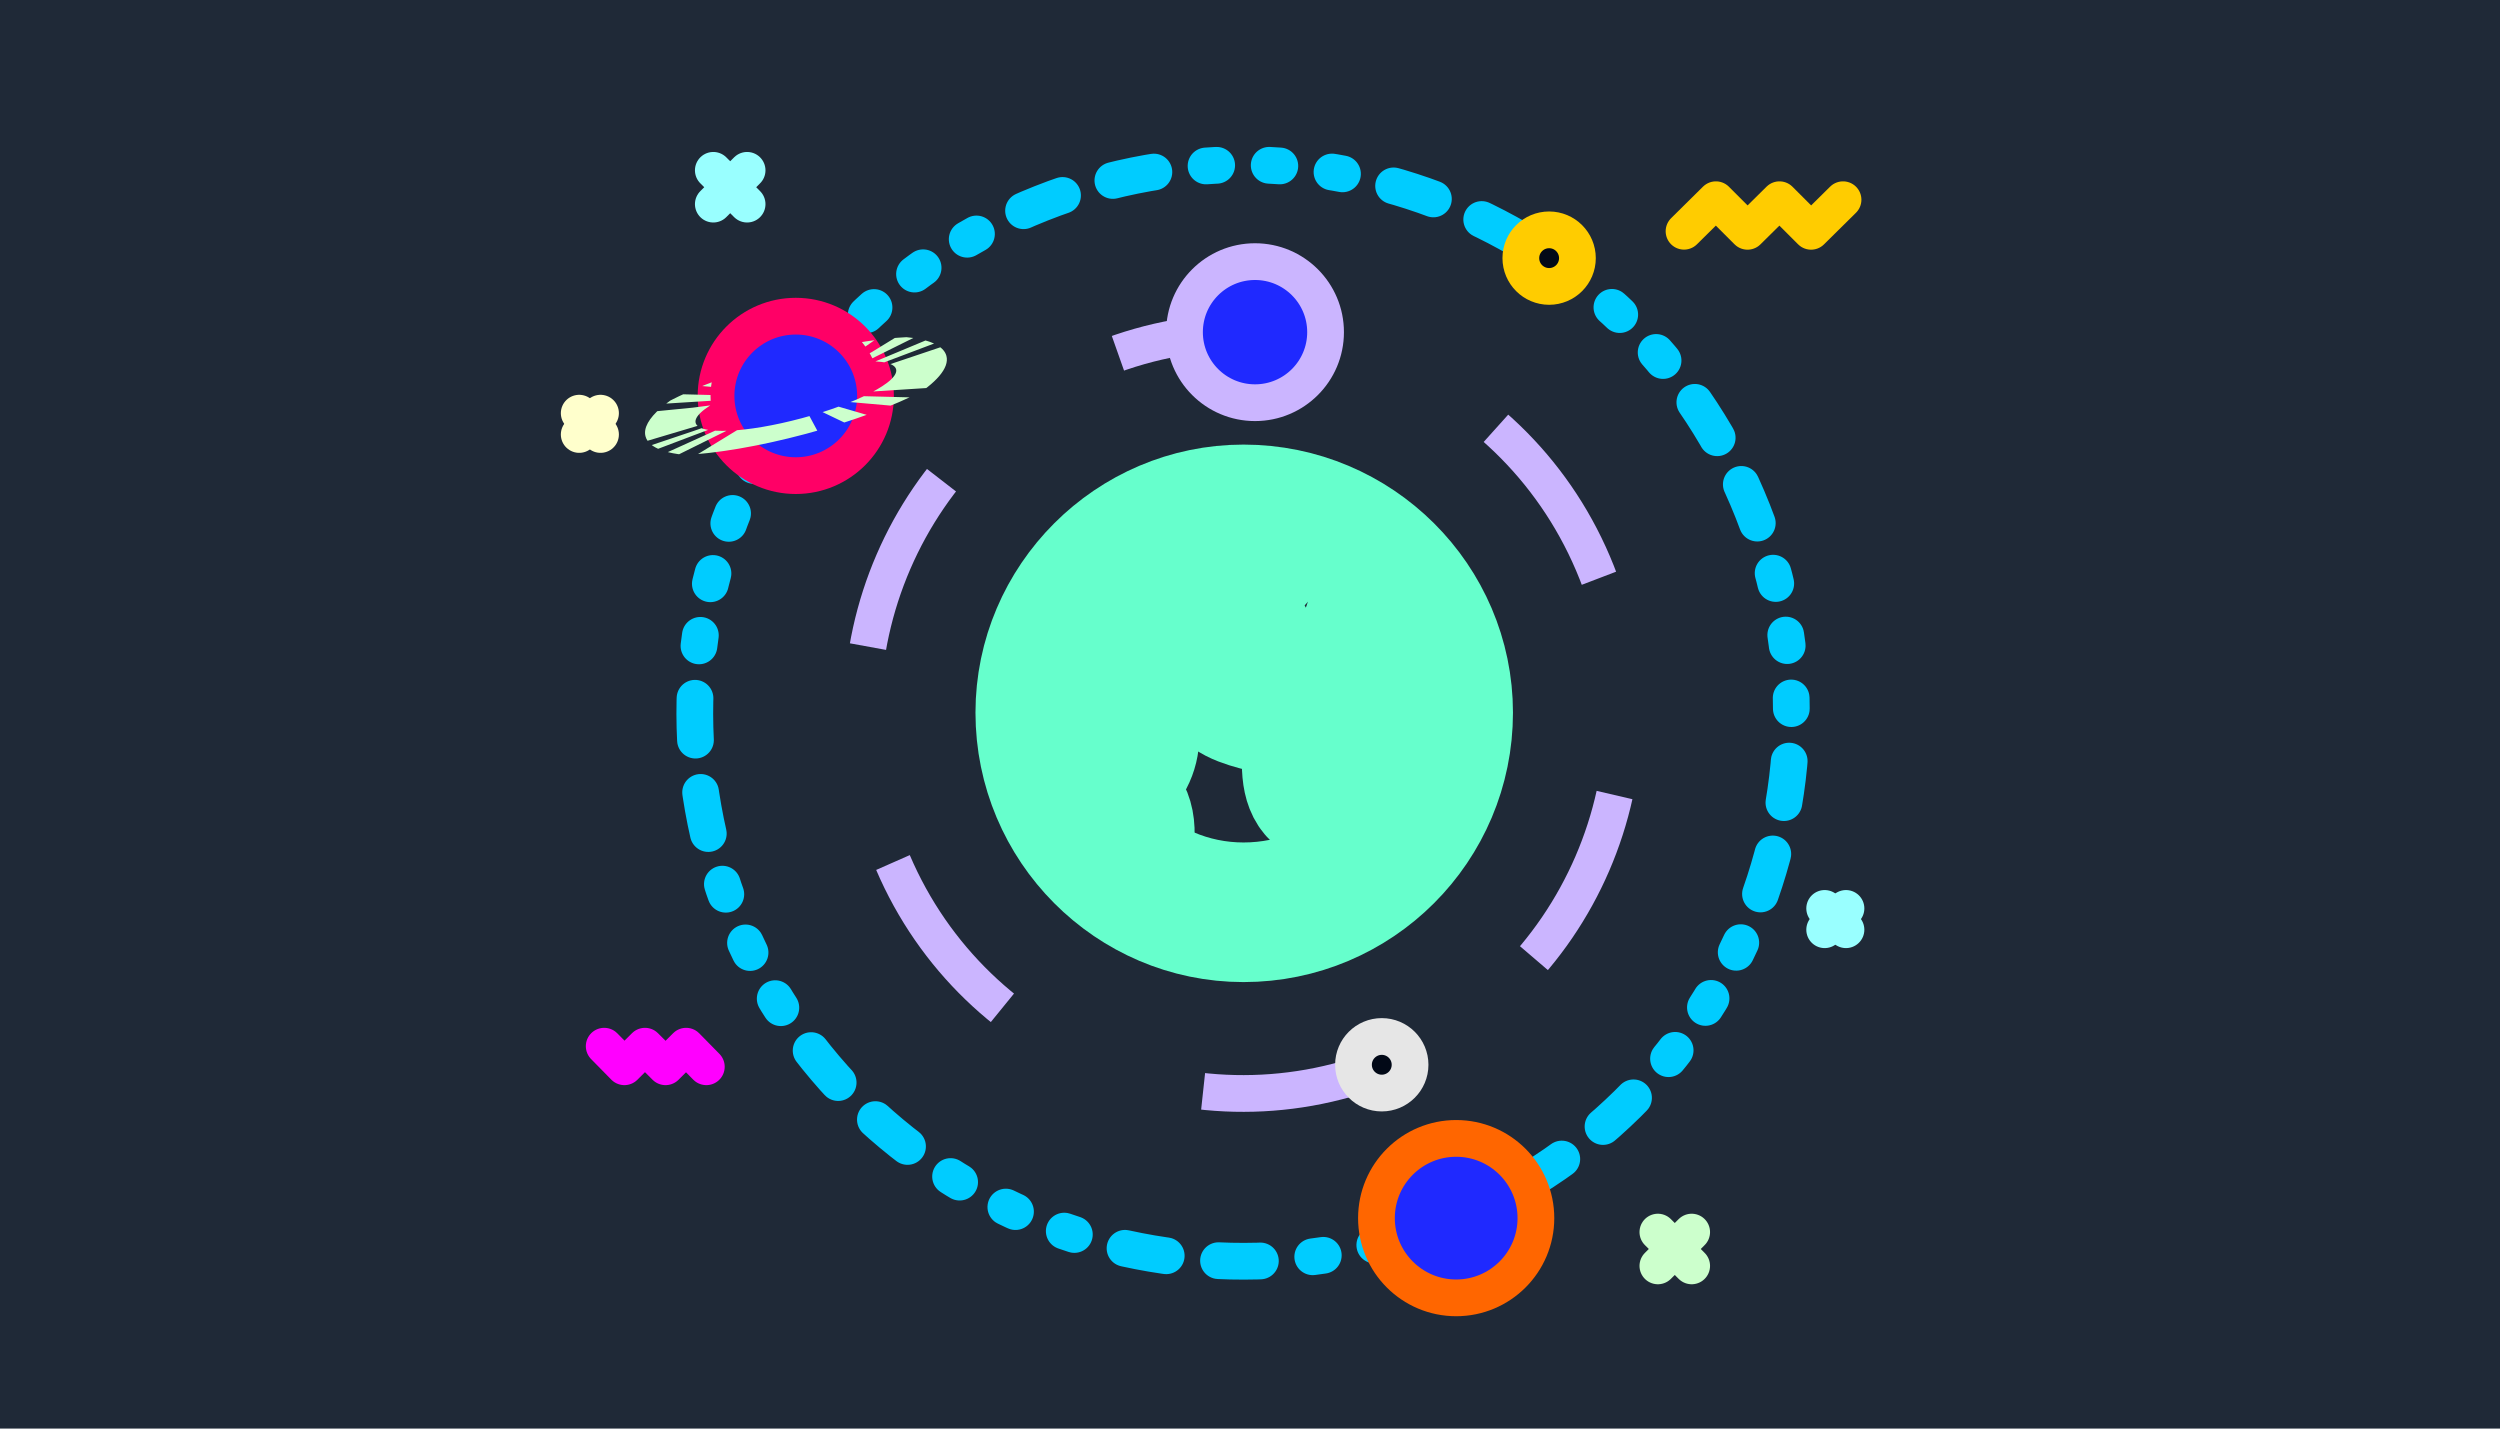
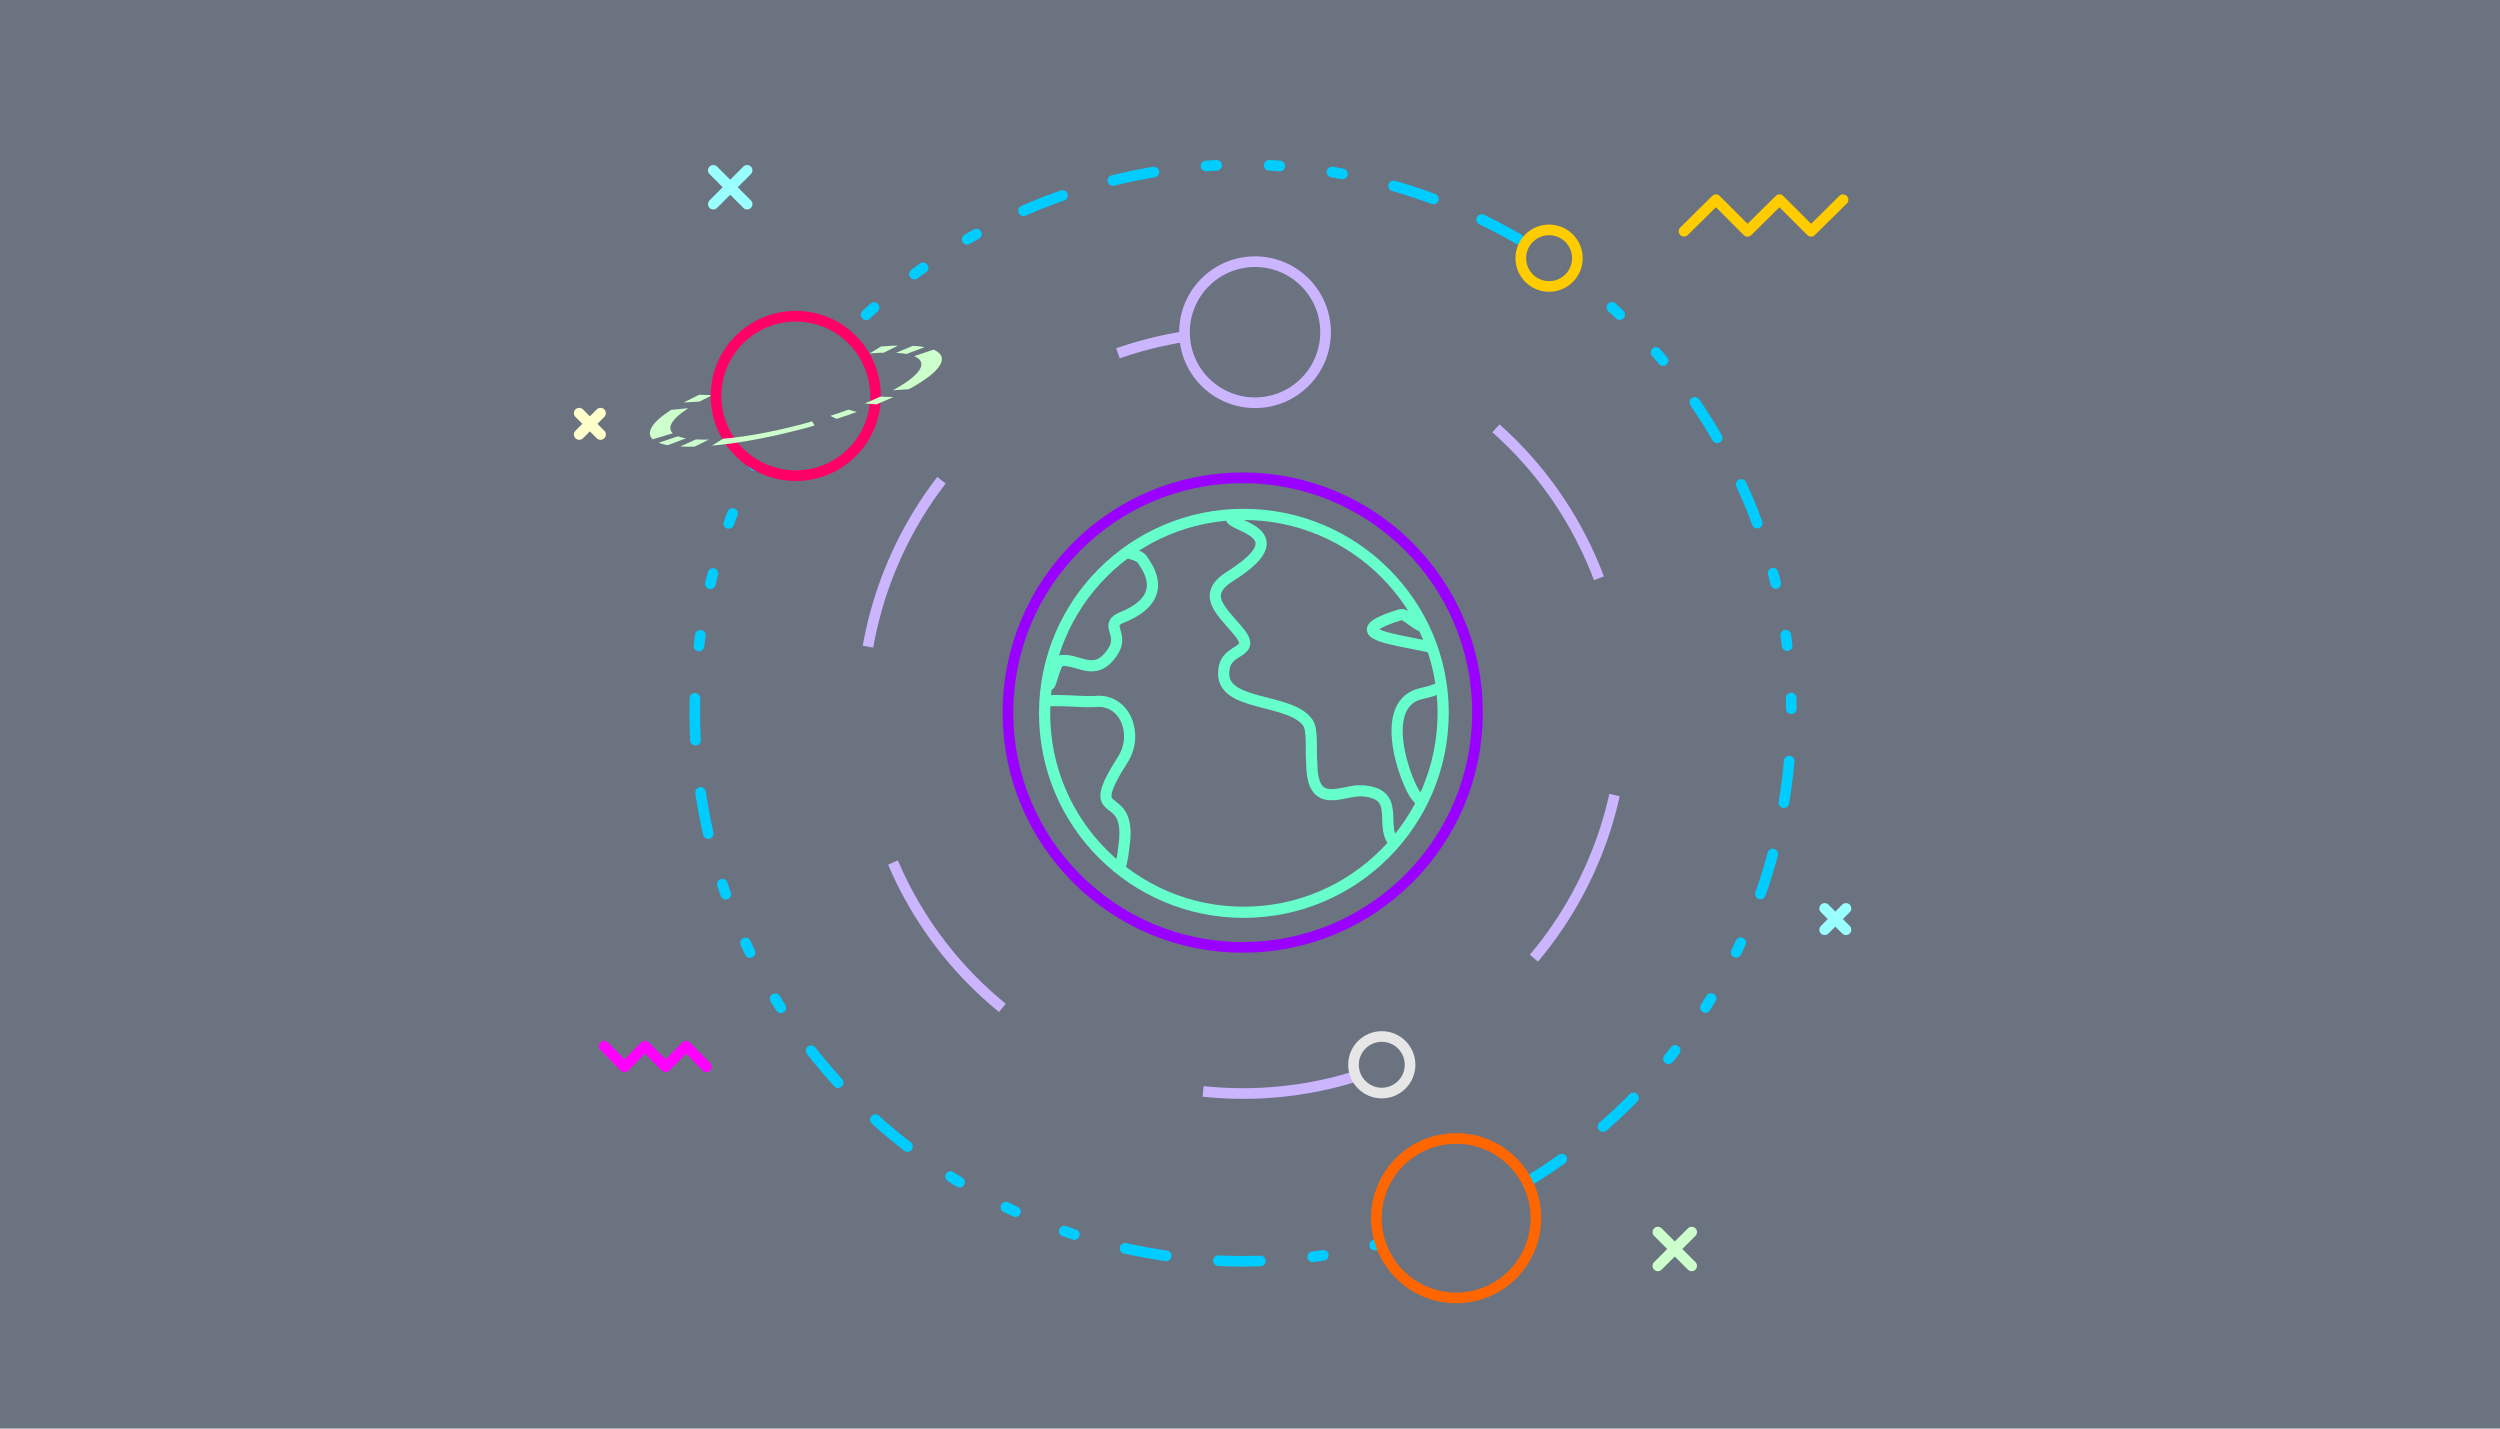
<svg xmlns="http://www.w3.org/2000/svg" id="eL4hDz8x6Bo1" viewBox="0 0 700 400" shape-rendering="geometricPrecision" text-rendering="geometricPrecision" width="700" height="400">
-   <style>#eL4hDz8x6Bo8_tr {animation: eL4hDz8x6Bo8_tr__tr 10000ms linear infinite alternate-reverse forwards}@keyframes eL4hDz8x6Bo8_tr__tr { 0% {transform: translate(18.2px,16.06px) rotate(0deg);animation-timing-function: cubic-bezier(1,0,0,1)} 100% {transform: translate(18.2px,16.06px) rotate(360deg)}} #eL4hDz8x6Bo8 {animation: eL4hDz8x6Bo8_s_da 10000ms linear infinite alternate-reverse forwards}@keyframes eL4hDz8x6Bo8_s_da { 0% {stroke-dasharray: 1;animation-timing-function: cubic-bezier(0.95,0.05,0.795,0.035)} 100% {stroke-dasharray: 80.32}} #eL4hDz8x6Bo9_tr {animation: eL4hDz8x6Bo9_tr__tr 10000ms linear infinite alternate-reverse forwards}@keyframes eL4hDz8x6Bo9_tr__tr { 0% {transform: translate(18.2px,16.065px) rotate(0deg);animation-timing-function: cubic-bezier(0.42,0,0.58,1)} 100% {transform: translate(18.2px,16.065px) rotate(90deg)}} #eL4hDz8x6Bo10 {animation: eL4hDz8x6Bo10_s_da 10000ms linear infinite alternate-reverse forwards}@keyframes eL4hDz8x6Bo10_s_da { 0% {stroke-dasharray: 1.43, 1.43, 0.29, 0.86, 0.29, 1.43;animation-timing-function: cubic-bezier(0.42,0,0.58,1)} 100% {stroke-dasharray: 5, 6, 5, 6}} #eL4hDz8x6Bo13_tr {animation: eL4hDz8x6Bo13_tr__tr 10000ms linear infinite alternate-reverse forwards}@keyframes eL4hDz8x6Bo13_tr__tr { 0% {transform: translate(18.205px,16.065px) rotate(0deg);animation-timing-function: cubic-bezier(0.42,0,0.58,1)} 100% {transform: translate(18.205px,16.065px) rotate(180deg)}} #eL4hDz8x6Bo14 {animation: eL4hDz8x6Bo14_s_da 10000ms linear infinite alternate-reverse forwards}@keyframes eL4hDz8x6Bo14_s_da { 0% {stroke-dasharray: 2, 5, 2, 5;animation-timing-function: cubic-bezier(0.42,0,0.58,1)} 100% {stroke-dasharray: 0.29, 1.43, 0.29, 1.43, 0.29, 1.43, 1.14, 1.43, 1.14, 1.43}} #eL4hDz8x6Bo17_tr {animation: eL4hDz8x6Bo17_tr__tr 10000ms linear infinite alternate-reverse forwards}@keyframes eL4hDz8x6Bo17_tr__tr { 0% {transform: translate(30.3728px,24.69px) rotate(0deg);animation-timing-function: cubic-bezier(0.42,0,0.58,1)} 100% {transform: translate(30.3728px,24.69px) rotate(-180deg)}} #eL4hDz8x6Bo22 {animation: eL4hDz8x6Bo22_s_do 10000ms linear infinite alternate-reverse forwards}@keyframes eL4hDz8x6Bo22_s_do { 0% {stroke-dashoffset: 20.15;animation-timing-function: cubic-bezier(0.42,0,0.58,1)} 100% {stroke-dashoffset: 0}} #eL4hDz8x6Bo25_ts {animation: eL4hDz8x6Bo25_ts__ts 10000ms linear infinite alternate-reverse forwards}@keyframes eL4hDz8x6Bo25_ts__ts { 0% {transform: translate(4.25px,1.76px) scale(1,1)} 2% {transform: translate(4.25px,1.76px) scale(1,1)} 4% {transform: translate(4.25px,1.76px) scale(0,0)} 7.5% {transform: translate(4.25px,1.76px) scale(1,1)} 13% {transform: translate(4.25px,1.76px) scale(0,0)} 15% {transform: translate(4.25px,1.76px) scale(1,1)} 22% {transform: translate(4.25px,1.76px) scale(1,1)} 23% {transform: translate(4.25px,1.76px) scale(0,0)} 25% {transform: translate(4.25px,1.76px) scale(1,1)} 26% {transform: translate(4.25px,1.76px) scale(0,0)} 38% {transform: translate(4.25px,1.76px) scale(0,0)} 40% {transform: translate(4.25px,1.76px) scale(1,1)} 48% {transform: translate(4.25px,1.76px) scale(0,0)} 50% {transform: translate(4.25px,1.76px) scale(1,1)} 59% {transform: translate(4.25px,1.76px) scale(1,1)} 60% {transform: translate(4.25px,1.76px) scale(0,0)} 75% {transform: translate(4.25px,1.76px) scale(1,1)} 76% {transform: translate(4.25px,1.76px) scale(0,0)} 85% {transform: translate(4.25px,1.76px) scale(0,0)} 87% {transform: translate(4.25px,1.76px) scale(1,1)} 100% {transform: translate(4.25px,1.76px) scale(1,1)}} #eL4hDz8x6Bo28_ts {animation: eL4hDz8x6Bo28_ts__ts 10000ms linear infinite alternate-reverse forwards}@keyframes eL4hDz8x6Bo28_ts__ts { 0% {transform: translate(0.43px,8.2px) scale(0,0)} 4% {transform: translate(0.43px,8.2px) scale(0,0)} 5% {transform: translate(0.43px,8.2px) scale(1,1)} 10% {transform: translate(0.43px,8.2px) scale(0,0)} 13% {transform: translate(0.43px,8.2px) scale(1,1)} 25% {transform: translate(0.43px,8.2px) scale(1,1)} 26% {transform: translate(0.43px,8.2px) scale(0,0)} 38% {transform: translate(0.43px,8.2px) scale(1,1)} 39% {transform: translate(0.43px,8.2px) scale(0,0)} 53% {transform: translate(0.43px,8.2px) scale(1,1)} 54% {transform: translate(0.43px,8.2px) scale(0,0)} 71% {transform: translate(0.43px,8.2px) scale(1,1)} 72% {transform: translate(0.43px,8.2px) scale(0,0)} 81% {transform: translate(0.43px,8.2px) scale(0,0)} 83% {transform: translate(0.43px,8.2px) scale(1,1)} 92% {transform: translate(0.43px,8.2px) scale(0,0)} 94% {transform: translate(0.43px,8.2px) scale(1,1)} 100% {transform: translate(0.43px,8.2px) scale(1,1)}} #eL4hDz8x6Bo31_ts {animation: eL4hDz8x6Bo31_ts__ts 10000ms linear infinite alternate-reverse forwards}@keyframes eL4hDz8x6Bo31_ts__ts { 0% {transform: translate(34.33px,21.68px) scale(1,1)} 5% {transform: translate(34.33px,21.68px) scale(1,1)} 10% {transform: translate(34.33px,21.68px) scale(0,0)} 20% {transform: translate(34.33px,21.68px) scale(0,0)} 22% {transform: translate(34.33px,21.68px) scale(1,1)} 30% {transform: translate(34.33px,21.68px) scale(1,1)} 31% {transform: translate(34.33px,21.68px) scale(0,0)} 33% {transform: translate(34.33px,21.68px) scale(1,1)} 34% {transform: translate(34.33px,21.68px) scale(0,0)} 52% {transform: translate(34.33px,21.68px) scale(0,0)} 54% {transform: translate(34.33px,21.68px) scale(1,1)} 62% {transform: translate(34.33px,21.68px) scale(0,0)} 64% {transform: translate(34.33px,21.68px) scale(1,1)} 72% {transform: translate(34.33px,21.68px) scale(1,1)} 73% {transform: translate(34.33px,21.68px) scale(0,0)} 75% {transform: translate(34.33px,21.68px) scale(1,1)} 76% {transform: translate(34.33px,21.68px) scale(0,0)} 94% {transform: translate(34.33px,21.68px) scale(0,0)} 96% {transform: translate(34.33px,21.68px) scale(1,1)} 100% {transform: translate(34.33px,21.68px) scale(1,1)}} #eL4hDz8x6Bo34 {animation: eL4hDz8x6Bo34_s_do 10000ms linear infinite alternate-reverse forwards}@keyframes eL4hDz8x6Bo34_s_do { 0% {stroke-dashoffset: 0} 35% {stroke-dashoffset: 0} 45% {stroke-dashoffset: 24.4} 80% {stroke-dashoffset: 24.4} 90% {stroke-dashoffset: 0} 100% {stroke-dashoffset: 0}} #eL4hDz8x6Bo35 {animation: eL4hDz8x6Bo35_s_do 10000ms linear infinite alternate-reverse forwards}@keyframes eL4hDz8x6Bo35_s_do { 0% {stroke-dashoffset: 0} 10% {stroke-dashoffset: 0} 20% {stroke-dashoffset: 7.9} 50% {stroke-dashoffset: 7.9} 60% {stroke-dashoffset: 0} 70% {stroke-dashoffset: 7.9} 100% {stroke-dashoffset: 7.9}} #eL4hDz8x6Bo36_ts {animation: eL4hDz8x6Bo36_ts__ts 10000ms linear infinite alternate-reverse forwards}@keyframes eL4hDz8x6Bo36_ts__ts { 0% {transform: translate(29.96px,30.66px) scale(0,0)} 6% {transform: translate(29.96px,30.66px) scale(0,0)} 7% {transform: translate(29.96px,30.66px) scale(1,1)} 14% {transform: translate(29.96px,30.66px) scale(0,0)} 17% {transform: translate(29.96px,30.66px) scale(1,1)} 22% {transform: translate(29.96px,30.66px) scale(1,1)} 23% {transform: translate(29.96px,30.66px) scale(0,0)} 29% {transform: translate(29.96px,30.66px) scale(1,1)} 30% {transform: translate(29.96px,30.66px) scale(0,0)} 41% {transform: translate(29.96px,30.66px) scale(1,1)} 42% {transform: translate(29.96px,30.66px) scale(0,0)} 50% {transform: translate(29.96px,30.66px) scale(1,1)} 51% {transform: translate(29.96px,30.66px) scale(0,0)} 67% {transform: translate(29.96px,30.66px) scale(0,0)} 69% {transform: translate(29.96px,30.66px) scale(1,1)} 78% {transform: translate(29.96px,30.66px) scale(0,0)} 80% {transform: translate(29.96px,30.66px) scale(1,1)} 100% {transform: translate(29.96px,30.66px) scale(1,1)}} #eL4hDz8x6Bo44_to {animation: eL4hDz8x6Bo44_to__to 10000ms linear infinite alternate-reverse forwards}@keyframes eL4hDz8x6Bo44_to__to { 0% {transform: translate(3.629425px,1.322539px);animation-timing-function: cubic-bezier(0.42,0,0.58,1)} 100% {transform: translate(-0.860437px,1.321531px)}}</style>
-   <rect id="eL4hDz8x6Bo2" width="49.624" height="28.483" rx="0" ry="0" transform="matrix(14.10606 0 0 14.04348 -0.000001 -0.000002)" fill="rgb(31,41,55)" stroke="none" strokeWidth="1" />
-   <g id="eL4hDz8x6Bo3" transform="matrix(10.28697 0 0 10.28697 160.7395 34.31881)" clip-rule="evenodd">
-     <g id="eL4hDz8x6Bo4" display="none" clip-rule="evenodd">
-       <path id="eL4hDz8x6Bo5" d="M22.53,19.22C21.64,18.93,22.63,17.75,21.41,17.66C20.87,17.63,20.04,18.23,20.03,16.94C20.03,16.64,20.09,16.04,19.93,15.83C19.44,15.17,17.58,15.45,17.67,14.47C17.74,13.77,18.64,14.06,18.01,13.31C17.58,12.81,17.1,12.41,17.88,11.91C18.23,11.68,18.86,11.21,18.58,10.75" clip-rule="evenodd" fill="none" fillRule="evenodd" stroke="rgb(102,255,204)" strokeWidth="0.29" stroke-linecap="round" stroke-linejoin="round" stroke-miterlimit="2.613" />
-       <path id="eL4hDz8x6Bo6" d="M14.61,20.04C14.53,19.52,14.96,19.68,15.01,18.98C15.12,17.55,13.86,18.59,14.97,16.83C15.41,16.14,15.02,15.2,14.22,15.28C13.04,15.4,13.63,16.02,12.94,15.98M13.26,14.18C13.75,14.07,14.21,14.68,14.7,13.97C15.05,13.46,14.4,13.22,15.03,12.98C15.63,12.75,16.06,12.29,15.53,11.51" clip-rule="evenodd" fill="none" fillRule="evenodd" stroke="rgb(102,255,204)" strokeWidth="0.29" stroke-linecap="round" stroke-linejoin="round" stroke-miterlimit="2.613" />
+   <style>@keyframes eL4hDz8x6Bo8_tr__tr{0%{transform:translate(18.2px,16.06px) rotate(0deg);animation-timing-function:cubic-bezier(1,0,0,1)}}@keyframes eL4hDz8x6Bo8_s_da{0%{stroke-dasharray:1;animation-timing-function:cubic-bezier(.95,.05,.795,.035)}}@keyframes eL4hDz8x6Bo9_tr__tr{0%{transform:translate(18.2px,16.065px) rotate(0deg);animation-timing-function:cubic-bezier(.42,0,.58,1)}}@keyframes eL4hDz8x6Bo10_s_da{0%{stroke-dasharray:1.43,1.43,.29,.86,.29,1.43;animation-timing-function:cubic-bezier(.42,0,.58,1)}}@keyframes eL4hDz8x6Bo13_tr__tr{0%{transform:translate(18.205px,16.065px) rotate(0deg);animation-timing-function:cubic-bezier(.42,0,.58,1)}}@keyframes eL4hDz8x6Bo14_s_da{0%{stroke-dasharray:2,5,2,5;animation-timing-function:cubic-bezier(.42,0,.58,1)}}@keyframes eL4hDz8x6Bo17_tr__tr{0%{transform:translate(30.3728px,24.69px) rotate(0deg);animation-timing-function:cubic-bezier(.42,0,.58,1)}}@keyframes eL4hDz8x6Bo22_s_do{0%{stroke-dashoffset:20.15;animation-timing-function:cubic-bezier(.42,0,.58,1)}}@keyframes eL4hDz8x6Bo25_ts__ts{0%,15%,2%,22%,25%,40%,50%,59%,7.5%,75%,87%{transform:translate(4.25px,1.76px) scale(1,1)}13%,23%,26%,38%,4%,48%,60%,76%,85%{transform:translate(4.25px,1.76px) scale(0,0)}}@keyframes eL4hDz8x6Bo28_ts__ts{0%,10%,26%,39%,4%,54%,72%,81%,92%{transform:translate(.43px,8.2px) scale(0,0)}13%,25%,38%,5%,53%,71%,83%,94%{transform:translate(.43px,8.2px) scale(1,1)}}@keyframes eL4hDz8x6Bo31_ts__ts{0%,22%,30%,33%,5%,54%,64%,72%,75%,96%{transform:translate(34.33px,21.68px) scale(1,1)}10%,20%,31%,34%,52%,62%,73%,76%,94%{transform:translate(34.33px,21.68px) scale(0,0)}}@keyframes eL4hDz8x6Bo34_s_do{0%,35%,90%{stroke-dashoffset:0}45%,80%{stroke-dashoffset:24.4}}@keyframes eL4hDz8x6Bo35_s_do{0%,10%,60%{stroke-dashoffset:0}20%,50%,70%{stroke-dashoffset:7.9}}@keyframes eL4hDz8x6Bo36_ts__ts{0%,14%,23%,30%,42%,51%,6%,67%,78%{transform:translate(29.96px,30.66px) scale(0,0)}17%,22%,29%,41%,50%,69%,7%,80%{transform:translate(29.96px,30.66px) scale(1,1)}}@keyframes eL4hDz8x6Bo44_to__to{0%{transform:translate(3.629425px,1.322539px);animation-timing-function:cubic-bezier(.42,0,.58,1)}}</style>
+   <rect id="eL4hDz8x6Bo2" width="49.624" height="28.483" rx="0" ry="0" transform="scale(14.10606 14.04348)" fill="#6B7280" stroke="none" stroke-width="1" />
+   <g id="eL4hDz8x6Bo3" transform="translate(160.74 34.319) scale(10.28697)" clip-rule="evenodd">
+     <g style="animation:eL4hDz8x6Bo8_tr__tr 10000ms linear infinite alternate-reverse forwards">
+       <path d="M18.2 9.67c3.53 0 6.39 2.86 6.39 6.39s-2.86 6.39-6.39 6.39-6.39-2.86-6.39-6.39 2.86-6.39 6.39-6.39Z" fill="none" fill-rule="evenodd" stroke="#90F" stroke-width=".29" stroke-miterlimit="2.613" stroke-dashoffset="40.16" stroke-dasharray="80.32" style="animation:eL4hDz8x6Bo8_s_da 10000ms linear infinite alternate-reverse forwards" />
    </g>
-     <path id="eL4hDz8x6Bo7" display="none" d="M18.2,10.72C21.15,10.72,23.55,13.11,23.55,16.06C23.55,19.01,21.15,21.41,18.2,21.41C15.25,21.41,12.86,19.01,12.86,16.06C12.86,13.11,15.25,10.72,18.2,10.72Z" clip-rule="evenodd" fill="none" fillRule="evenodd" stroke="rgb(102,255,204)" strokeWidth="0.29" stroke-linecap="round" stroke-linejoin="round" stroke-miterlimit="2.613" />
-     <g id="eL4hDz8x6Bo8_tr" transform="translate(18.2,16.06) rotate(360)">
-       <path id="eL4hDz8x6Bo8" d="M18.2,9.67C21.73,9.67,24.59,12.53,24.59,16.06C24.59,19.59,21.73,22.45,18.2,22.45C14.67,22.45,11.81,19.59,11.81,16.06C11.81,12.53,14.67,9.67,18.2,9.67Z" transform="translate(-18.2,-16.06)" clip-rule="evenodd" fill="none" fillRule="evenodd" stroke="rgb(153,0,255)" strokeWidth="0.29" stroke-miterlimit="2.613" stroke-dashoffset="40.16" stroke-dasharray="80.32" />
-     </g>
-     <g id="eL4hDz8x6Bo9_tr" transform="translate(18.2,16.065) rotate(90)">
-       <g id="eL4hDz8x6Bo9" transform="translate(-18.2,-16.065)">
-         <path id="eL4hDz8x6Bo10" d="M18.2,5.7C23.92,5.7,28.56,10.34,28.56,16.06C28.56,21.79,23.92,26.42,18.2,26.42C12.48,26.42,7.84,21.79,7.84,16.06C7.84,10.34,12.48,5.7,18.2,5.7Z" transform="matrix(0.368913 0.929464 -0.929464 0.368913 26.41298 -6.780988)" clip-rule="evenodd" fill="none" fillRule="evenodd" stroke="rgb(203,181,255)" strokeWidth="0.29" stroke-miterlimit="2.613" stroke-dasharray="5,6,5,6" />
-         <circle id="eL4hDz8x6Bo11" r="1.92" transform="matrix(1 0 0 1 7.84 15.73)" clip-rule="evenodd" fill="rgb(31,41,553)" fillRule="evenodd" stroke="rgb(203,181,255)" strokeWidth="0.29" stroke-miterlimit="2.613" />
-         <circle id="eL4hDz8x6Bo12" r="0.77" transform="matrix(1 0 0 1 27.78084 12.28)" clip-rule="evenodd" fill="rgb(2,9,23)" fillRule="evenodd" stroke="rgb(230,230,230)" strokeWidth="0.29" stroke-miterlimit="2.613" />
+     <g transform="rotate(90 1.067 17.133)" style="animation:eL4hDz8x6Bo9_tr__tr 10000ms linear infinite alternate-reverse forwards">
+       <g id="eL4hDz8x6Bo9" transform="translate(-18.2 -16.065)">
+         <path d="M18.2 5.7c5.72 0 10.36 4.64 10.36 10.36 0 5.73-4.64 10.36-10.36 10.36S7.84 21.79 7.84 16.06c0-5.72 4.64-10.36 10.36-10.36Z" transform="rotate(68.351 18.2 16.06)" fill="none" fill-rule="evenodd" stroke="#CBB5FF" stroke-width=".29" stroke-miterlimit="2.613" stroke-dasharray="5,6,5,6" style="animation:eL4hDz8x6Bo10_s_da 10000ms linear infinite alternate-reverse forwards" />
+         <circle id="eL4hDz8x6Bo11" r="1.92" transform="translate(7.84 15.73)" clip-rule="evenodd" fill="#6B7280" fill-rule="evenodd" stroke="#CBB5FF" stroke-width=".29" stroke-miterlimit="2.613" />
+         <circle id="eL4hDz8x6Bo12" r=".77" transform="translate(27.78 12.28)" clip-rule="evenodd" fill="#6B7280" fill-rule="evenodd" stroke="#E6E6E6" stroke-width=".29" stroke-miterlimit="2.613" />
      </g>
    </g>
-     <g id="eL4hDz8x6Bo13_tr" transform="translate(18.205,16.065) rotate(180)">
-       <g id="eL4hDz8x6Bo13" transform="translate(-18.205,-16.065)">
-         <path id="eL4hDz8x6Bo14" d="M18.2,1.14C26.44,1.14,33.12,7.82,33.12,16.06C33.12,24.3,26.44,30.98,18.2,30.98C9.96,30.98,3.28,24.3,3.28,16.06C3.28,7.82,9.96,1.14,18.2,1.14Z" transform="matrix(0.929644 -0.36846 0.36846 0.929644 -4.636982 7.835899)" clip-rule="evenodd" fill="none" fillRule="evenodd" stroke="rgb(0,204,255)" strokeWidth="0.29" stroke-linecap="round" stroke-linejoin="round" stroke-miterlimit="2.613" stroke-dasharray="0.29,1.43,0.29,1.43,0.29,1.43,1.14,1.43,1.14,1.43" />
-         <circle id="eL4hDz8x6Bo15" r="2.17" transform="matrix(1 0 0 1 12.4 2.31)" clip-rule="evenodd" fill="rgb(31,41,553)" fillRule="evenodd" stroke="rgb(255,102,0)" strokeWidth="0.29" stroke-miterlimit="2.613" />
-         <circle id="eL4hDz8x6Bo16" r="0.77" transform="matrix(1 0 0 1 9.87 28.44)" clip-rule="evenodd" fill="rgb(2,9,23)" fillRule="evenodd" stroke="rgb(255,204,0)" strokeWidth="0.29" stroke-miterlimit="2.613" />
-         <g id="eL4hDz8x6Bo17_tr" transform="translate(30.3728,24.69) rotate(-180)">
-           <g id="eL4hDz8x6Bo17" transform="translate(-30.3728,-24.69)">
-             <circle id="eL4hDz8x6Bo18" r="2.17" transform="matrix(1 0 0 1 30.37 24.69)" clip-rule="evenodd" fill="rgb(31,41,553)" fillRule="evenodd" stroke="rgb(255,0,102)" strokeWidth="0.29" stroke-miterlimit="2.613" />
+     <g transform="rotate(180 9.102 8.033)" style="animation:eL4hDz8x6Bo13_tr__tr 10000ms linear infinite alternate-reverse forwards">
+       <g id="eL4hDz8x6Bo13" transform="translate(-18.205 -16.065)">
+         <path d="M18.2 1.14c8.24 0 14.92 6.68 14.92 14.92S26.44 30.98 18.2 30.98 3.28 24.3 3.28 16.06 9.96 1.14 18.2 1.14Z" transform="rotate(-21.621 18.2 16.06)" fill="none" fill-rule="evenodd" stroke="#0CF" stroke-width=".29" stroke-linecap="round" stroke-linejoin="round" stroke-miterlimit="2.613" stroke-dasharray="0.29,1.43,0.29,1.43,0.29,1.43,1.14,1.43,1.14,1.43" style="animation:eL4hDz8x6Bo14_s_da 10000ms linear infinite alternate-reverse forwards" />
+         <circle id="eL4hDz8x6Bo15" r="2.17" transform="translate(12.4 2.31)" clip-rule="evenodd" fill="#6B7280" fill-rule="evenodd" stroke="#F60" stroke-width=".29" stroke-miterlimit="2.613" />
+         <circle id="eL4hDz8x6Bo16" r=".77" transform="translate(9.87 28.44)" clip-rule="evenodd" fill="#6B7280" fill-rule="evenodd" stroke="#FC0" stroke-width=".29" stroke-miterlimit="2.613" />
+         <g transform="rotate(-180 15.186 12.345)" style="animation:eL4hDz8x6Bo17_tr__tr 10000ms linear infinite alternate-reverse forwards">
+           <g id="eL4hDz8x6Bo17" transform="translate(-30.373 -24.69)">
+             <circle id="eL4hDz8x6Bo18" r="2.17" transform="translate(30.37 24.69)" clip-rule="evenodd" fill="#6B7280" fill-rule="evenodd" stroke="#F06" stroke-width=".29" stroke-miterlimit="2.613" />
            <g id="eL4hDz8x6Bo19" clip-path="url(#eL4hDz8x6Bo23)" clip-rule="evenodd">
              <g id="eL4hDz8x6Bo20">
-                 <g id="eL4hDz8x6Bo21" clip-rule="evenodd">
-                   <circle id="eL4hDz8x6Bo22" r="1.92" transform="matrix(1.92124 -0.514796 0.113793 0.424681 30.3728 24.6945)" clip-rule="evenodd" fill="none" fillRule="evenodd" stroke="rgb(204,255,204)" strokeWidth="0.29" stroke-miterlimit="2.613" stroke-dasharray="1.43,0.29,0.29,0.29,0.29,0.29" />
-                 </g>
+                 <circle r="1.92" transform="matrix(1.92124 -.5148 .1138 .42468 30.373 24.695)" fill="none" fill-rule="evenodd" stroke="#CFC" stroke-width=".29" stroke-miterlimit="2.613" stroke-dasharray="1.43,0.29,0.29,0.29,0.29,0.29" style="animation:eL4hDz8x6Bo22_s_do 10000ms linear infinite alternate-reverse forwards" id="eL4hDz8x6Bo21" clip-rule="evenodd" />
              </g>
              <clipPath id="eL4hDz8x6Bo23">
-                 <path id="eL4hDz8x6Bo24" d="M28.11,24.18C26.9,24.72,26.16,25.34,26.28,25.79C26.45,26.45,28.43,26.5,30.69,25.89C32.96,25.28,34.65,24.26,34.47,23.6C34.35,23.15,33.39,22.98,32.08,23.12C32.33,23.39,32.52,23.73,32.62,24.1L28.13,25.3C28.08,25.11,28.05,24.9,28.05,24.69C28.05,24.52,28.07,24.35,28.11,24.18Z" clip-rule="evenodd" fill="rgb(0,0,0)" fillRule="evenodd" stroke="none" strokeWidth="1" />
+                 <path id="eL4hDz8x6Bo24" d="M28.11 24.18c-1.21.54-1.95 1.16-1.83 1.61.17.66 2.15.71 4.41.1 2.27-.61 3.96-1.63 3.78-2.29-.12-.45-1.08-.62-2.39-.48.25.27.44.61.54.98l-4.49 1.2c-.05-.19-.08-.4-.08-.61 0-.17.02-.34.06-.51Z" clip-rule="evenodd" fill="#000" fill-rule="evenodd" stroke="none" stroke-width="1" />
              </clipPath>
            </g>
          </g>
        </g>
      </g>
    </g>
-     <g id="eL4hDz8x6Bo25_ts" transform="translate(4.25,1.76) scale(1,1)">
-       <g id="eL4hDz8x6Bo25" transform="translate(-4.25,-1.76)">
-         <line id="eL4hDz8x6Bo26" x1="4.71" y1="1.3" x2="3.79" y2="2.22" clip-rule="evenodd" fill="none" fillRule="evenodd" stroke="rgb(153,255,255)" strokeWidth="0.29" stroke-linecap="round" stroke-linejoin="round" stroke-miterlimit="2.613" />
-         <line id="eL4hDz8x6Bo27" x1="3.79" y1="1.3" x2="4.71" y2="2.22" clip-rule="evenodd" fill="none" fillRule="evenodd" stroke="rgb(153,255,255)" strokeWidth="0.29" stroke-linecap="round" stroke-linejoin="round" stroke-miterlimit="2.613" />
+     <g transform="translate(4.25 1.76)" style="animation:eL4hDz8x6Bo25_ts__ts 10000ms linear infinite alternate-reverse forwards">
+       <g id="eL4hDz8x6Bo25" transform="translate(-4.25 -1.76)">
+         <path id="eL4hDz8x6Bo26" clip-rule="evenodd" fill="none" fill-rule="evenodd" stroke="#9FF" stroke-width=".29" stroke-linecap="round" stroke-linejoin="round" stroke-miterlimit="2.613" d="m4.71 1.3-.92.92" />
+         <path id="eL4hDz8x6Bo27" clip-rule="evenodd" fill="none" fill-rule="evenodd" stroke="#9FF" stroke-width=".29" stroke-linecap="round" stroke-linejoin="round" stroke-miterlimit="2.613" d="m3.79 1.3.92.92" />
      </g>
    </g>
-     <g id="eL4hDz8x6Bo28_ts" transform="translate(0.43,8.2) scale(1,1)">
-       <g id="eL4hDz8x6Bo28" transform="translate(-0.43,-8.2)">
-         <line id="eL4hDz8x6Bo29" x1="0.72" y1="7.91" x2="0.14" y2="8.49" clip-rule="evenodd" fill="none" fillRule="evenodd" stroke="rgb(255,255,204)" strokeWidth="0.29" stroke-linecap="round" stroke-linejoin="round" stroke-miterlimit="2.613" />
-         <line id="eL4hDz8x6Bo30" x1="0.14" y1="7.91" x2="0.72" y2="8.49" clip-rule="evenodd" fill="none" fillRule="evenodd" stroke="rgb(255,255,204)" strokeWidth="0.29" stroke-linecap="round" stroke-linejoin="round" stroke-miterlimit="2.613" />
+     <g transform="translate(.43 8.2)" style="animation:eL4hDz8x6Bo28_ts__ts 10000ms linear infinite alternate-reverse forwards">
+       <g id="eL4hDz8x6Bo28" transform="translate(-.43 -8.2)">
+         <path id="eL4hDz8x6Bo29" clip-rule="evenodd" fill="none" fill-rule="evenodd" stroke="#FFC" stroke-width=".29" stroke-linecap="round" stroke-linejoin="round" stroke-miterlimit="2.613" d="m.72 7.91-.58.58" />
+         <path id="eL4hDz8x6Bo30" clip-rule="evenodd" fill="none" fill-rule="evenodd" stroke="#FFC" stroke-width=".29" stroke-linecap="round" stroke-linejoin="round" stroke-miterlimit="2.613" d="m.14 7.91.58.58" />
      </g>
    </g>
-     <g id="eL4hDz8x6Bo31_ts" transform="translate(34.33,21.68) scale(1,1)">
-       <g id="eL4hDz8x6Bo31" transform="translate(-34.33,-21.68)">
-         <line id="eL4hDz8x6Bo32" x1="34.62" y1="21.39" x2="34.04" y2="21.97" clip-rule="evenodd" fill="none" fillRule="evenodd" stroke="rgb(153,255,255)" strokeWidth="0.29" stroke-linecap="round" stroke-linejoin="round" stroke-miterlimit="2.613" />
-         <line id="eL4hDz8x6Bo33" x1="34.04" y1="21.39" x2="34.62" y2="21.97" clip-rule="evenodd" fill="none" fillRule="evenodd" stroke="rgb(153,255,255)" strokeWidth="0.29" stroke-linecap="round" stroke-linejoin="round" stroke-miterlimit="2.613" />
+     <g transform="translate(34.33 21.68)" style="animation:eL4hDz8x6Bo31_ts__ts 10000ms linear infinite alternate-reverse forwards">
+       <g id="eL4hDz8x6Bo31" transform="translate(-34.33 -21.68)">
+         <path id="eL4hDz8x6Bo32" clip-rule="evenodd" fill="none" fill-rule="evenodd" stroke="#9FF" stroke-width=".29" stroke-linecap="round" stroke-linejoin="round" stroke-miterlimit="2.613" d="m34.62 21.39-.58.58" />
+         <path id="eL4hDz8x6Bo33" clip-rule="evenodd" fill="none" fill-rule="evenodd" stroke="#9FF" stroke-width=".29" stroke-linecap="round" stroke-linejoin="round" stroke-miterlimit="2.613" d="m34.04 21.39.58.58" />
      </g>
    </g>
-     <polyline id="eL4hDz8x6Bo34" points="34.54,2.1 33.67,2.96 32.81,2.1 31.94,2.96 31.08,2.1 30.21,2.96" clip-rule="evenodd" fill="none" fillRule="evenodd" stroke="rgb(255,204,0)" strokeWidth="0.29" stroke-linecap="round" stroke-linejoin="round" stroke-miterlimit="2.613" stroke-dasharray="6.1" />
-     <polyline id="eL4hDz8x6Bo35" points="0.82,25.14 1.37,25.7 1.93,25.14 2.49,25.7 3.05,25.14 3.6,25.7" clip-rule="evenodd" fill="none" fillRule="evenodd" stroke="rgb(255,0,255)" strokeWidth="0.29" stroke-linecap="round" stroke-linejoin="round" stroke-miterlimit="2.613" stroke-dashoffset="7.9" stroke-dasharray="3.95" />
-     <g id="eL4hDz8x6Bo36_ts" transform="translate(29.96,30.66) scale(1,1)">
-       <g id="eL4hDz8x6Bo36" transform="translate(-29.96,-30.66)">
-         <line id="eL4hDz8x6Bo37" x1="30.42" y1="30.2" x2="29.5" y2="31.12" clip-rule="evenodd" fill="none" fillRule="evenodd" stroke="rgb(204,255,204)" strokeWidth="0.29" stroke-linecap="round" stroke-linejoin="round" stroke-miterlimit="2.613" />
-         <line id="eL4hDz8x6Bo38" x1="29.5" y1="30.2" x2="30.42" y2="31.12" clip-rule="evenodd" fill="none" fillRule="evenodd" stroke="rgb(204,255,204)" strokeWidth="0.29" stroke-linecap="round" stroke-linejoin="round" stroke-miterlimit="2.613" />
+     <path fill="none" fill-rule="evenodd" stroke="#FC0" stroke-width=".29" stroke-linecap="round" stroke-linejoin="round" stroke-miterlimit="2.613" stroke-dasharray="6.1" style="animation:eL4hDz8x6Bo34_s_do 10000ms linear infinite alternate-reverse forwards" d="m34.54 2.1-.87.86-.86-.86-.87.86-.86-.86-.87.86" />
+     <path fill="none" fill-rule="evenodd" stroke="#F0F" stroke-width=".29" stroke-linecap="round" stroke-linejoin="round" stroke-miterlimit="2.613" stroke-dashoffset="7.9" stroke-dasharray="3.95" style="animation:eL4hDz8x6Bo35_s_do 10000ms linear infinite alternate-reverse forwards" d="m.82 25.14.55.56.56-.56.56.56.56-.56.55.56" />
+     <g transform="translate(29.96 30.66)" style="animation:eL4hDz8x6Bo36_ts__ts 10000ms linear infinite alternate-reverse forwards">
+       <g id="eL4hDz8x6Bo36" transform="translate(-29.96 -30.66)">
+         <path id="eL4hDz8x6Bo37" clip-rule="evenodd" fill="none" fill-rule="evenodd" stroke="#CFC" stroke-width=".29" stroke-linecap="round" stroke-linejoin="round" stroke-miterlimit="2.613" d="m30.42 30.2-.92.92" />
+         <path id="eL4hDz8x6Bo38" clip-rule="evenodd" fill="none" fill-rule="evenodd" stroke="#CFC" stroke-width=".29" stroke-linecap="round" stroke-linejoin="round" stroke-miterlimit="2.613" d="m29.5 30.2.92.92" />
      </g>
    </g>
-     <path id="eL4hDz8x6Bo39" d="M28.11,24.18C26.9,24.72,26.16,25.34,26.28,25.79C26.45,26.45,28.43,26.5,30.69,25.89C32.96,25.28,34.65,24.26,34.47,23.6C34.35,23.15,33.39,22.98,32.08,23.12C32.33,23.39,32.52,23.73,32.62,24.1L28.13,25.3C28.08,25.11,28.05,24.9,28.05,24.69C28.05,24.52,28.07,24.35,28.11,24.18Z" clip-rule="evenodd" fill="none" fillRule="evenodd" stroke="none" strokeWidth="1" />
-     <g id="eL4hDz8x6Bo40" transform="matrix(3.8 0 0 3.8 12.67372 10.51301)" clip-rule="evenodd">
+     <path id="eL4hDz8x6Bo39" d="M28.11 24.18c-1.21.54-1.95 1.16-1.83 1.61.17.66 2.15.71 4.41.1 2.27-.61 3.96-1.63 3.78-2.29-.12-.45-1.08-.62-2.39-.48.25.27.44.61.54.98l-4.49 1.2c-.05-.19-.08-.4-.08-.61 0-.17.02-.34.06-.51Z" clip-rule="evenodd" fill="none" fill-rule="evenodd" stroke="none" stroke-width="1" />
+     <g id="eL4hDz8x6Bo40" transform="matrix(3.8 0 0 3.8 12.674 10.513)" clip-rule="evenodd">
      <g id="eL4hDz8x6Bo41" clip-path="url(#eL4hDz8x6Bo51)" clip-rule="evenodd">
        <g id="eL4hDz8x6Bo42">
-           <g id="eL4hDz8x6Bo43" clip-rule="evenodd">
-             <g id="eL4hDz8x6Bo44_to" transform="translate(-0.860437,1.321531)">
-               <g id="eL4hDz8x6Bo44" transform="translate(-3.631477,-1.321882)" clip-rule="evenodd">
-                 <path id="eL4hDz8x6Bo45" d="M2.62,2.43C2.67,2.48,2.88,2.24,2.71,2.06C2.63,1.98,2.41,1.38,2.75,1.32C2.89,1.29,2.96,1.25,3.01,1.11C3.09,0.94,1.95,0.96,2.58,0.76C2.65,0.74,2.7,0.87,2.87,0.87C3.25,0.89,3.64,0.24,2.91,0.27C2.4,0.3,2.62,0,2.09,0.07C1.75,0.11,1.8,-0.12,1.42,0.03C1.19,0.12,1.94,0.12,1.38,0.48C1.17,0.61,1.3,0.72,1.41,0.86C1.58,1.05,1.34,0.98,1.32,1.16C1.3,1.42,1.79,1.35,1.92,1.53C1.97,1.58,1.95,1.74,1.95,1.82C1.95,2.17,2.17,2.01,2.32,2.02C2.65,2.04,2.38,2.35,2.62,2.43Z" clip-rule="evenodd" fill="none" fillRule="evenodd" stroke="rgb(102,255,204)" strokeWidth="0.08" stroke-linecap="round" stroke-linejoin="round" stroke-miterlimit="2.613" />
-                 <path id="eL4hDz8x6Bo46" d="M0.75,0.37C0.68,0.21,-0.69,0.32,-0.53,0.56C-0.43,0.7,-0.13,0.61,-0.26,0.89C-0.32,1.02,0.03,1.29,0.07,1.26C0.09,1.26,0.11,1.12,0.15,1.09C0.28,1.06,0.4,1.22,0.53,1.03C0.62,0.89,0.45,0.83,0.62,0.77C0.78,0.7,0.89,0.58,0.75,0.37Z" clip-rule="evenodd" fill="none" fillRule="evenodd" stroke="rgb(102,255,204)" strokeWidth="0.08" stroke-linecap="round" stroke-linejoin="round" stroke-miterlimit="2.613" />
-                 <path id="eL4hDz8x6Bo47" d="M0.51,2.65C0.26,2.77,0.23,2.14,0.01,2.1C-0.19,2.07,-0.1,1.79,-0.07,1.65C-0.04,1.51,-0.21,1.52,-0.09,1.42C0.02,1.34,0.28,1.39,0.4,1.38C0.62,1.36,0.72,1.61,0.6,1.79C0.31,2.26,0.64,1.99,0.61,2.37C0.6,2.55,0.59,2.61,0.51,2.65Z" clip-rule="evenodd" fill="none" fillRule="evenodd" stroke="rgb(102,255,204)" strokeWidth="0.08" stroke-linecap="round" stroke-linejoin="round" stroke-miterlimit="2.613" />
-                 <path id="eL4hDz8x6Bo48" d="M7.1,2.43C7.15,2.48,7.37,2.24,7.19,2.06C7.12,1.98,6.89,1.38,7.24,1.32C7.37,1.29,7.44,1.25,7.5,1.11C7.57,0.94,6.43,0.96,7.07,0.76C7.13,0.74,7.18,0.87,7.36,0.87C7.73,0.89,8.13,0.24,7.39,0.27C6.88,0.3,7.11,0,6.58,0.07C6.23,0.11,6.28,-0.12,5.91,0.03C5.67,0.12,6.43,0.12,5.86,0.48C5.65,0.61,5.78,0.72,5.9,0.86C6.07,1.05,5.82,0.98,5.81,1.16C5.78,1.42,6.28,1.35,6.41,1.53C6.45,1.58,6.43,1.74,6.44,1.82C6.44,2.17,6.66,2.01,6.8,2.02C7.13,2.04,6.86,2.35,7.1,2.43Z" clip-rule="evenodd" fill="none" fillRule="evenodd" stroke="rgb(102,255,204)" strokeWidth="0.08" stroke-linecap="round" stroke-linejoin="round" stroke-miterlimit="2.613" />
-                 <path id="eL4hDz8x6Bo49" d="M5.23,0.37C5.16,0.21,3.79,0.32,3.96,0.56C4.06,0.7,4.36,0.61,4.22,0.89C4.16,1.02,4.51,1.29,4.56,1.26C4.57,1.26,4.6,1.12,4.63,1.09C4.76,1.06,4.88,1.22,5.01,1.03C5.11,0.89,4.93,0.83,5.1,0.77C5.26,0.7,5.38,0.58,5.23,0.37Z" clip-rule="evenodd" fill="none" fillRule="evenodd" stroke="rgb(102,255,204)" strokeWidth="0.08" stroke-linecap="round" stroke-linejoin="round" stroke-miterlimit="2.613" />
-                 <path id="eL4hDz8x6Bo50" d="M4.99,2.65C4.74,2.77,4.71,2.14,4.49,2.1C4.3,2.07,4.39,1.79,4.41,1.65C4.45,1.51,4.27,1.52,4.4,1.42C4.5,1.34,4.76,1.39,4.89,1.38C5.1,1.36,5.2,1.61,5.09,1.79C4.79,2.26,5.13,1.99,5.1,2.37C5.08,2.55,5.07,2.61,4.99,2.65Z" clip-rule="evenodd" fill="none" fillRule="evenodd" stroke="rgb(102,255,204)" strokeWidth="0.08" stroke-linecap="round" stroke-linejoin="round" stroke-miterlimit="2.613" />
-               </g>
+           <g transform="translate(-.86 1.322)" style="animation:eL4hDz8x6Bo44_to__to 10000ms linear infinite alternate-reverse forwards" id="eL4hDz8x6Bo43" clip-rule="evenodd">
+             <g id="eL4hDz8x6Bo44" transform="translate(-3.631 -1.322)" clip-rule="evenodd">
+               <path id="eL4hDz8x6Bo45" d="M2.62 2.43c.05.05.26-.19.09-.37-.08-.08-.3-.68.04-.74.14-.03.21-.07.26-.21.08-.17-1.06-.15-.43-.35.07-.02.12.11.29.11.38.02.77-.63.04-.6C2.4.3 2.62 0 2.09.07c-.34.04-.29-.19-.67-.04-.23.09.52.09-.04.45-.21.13-.08.24.03.38.17.19-.07.12-.09.3-.02.26.47.19.6.37.05.05.03.21.03.29 0 .35.22.19.37.2.33.02.06.33.3.41Z" clip-rule="evenodd" fill="none" fill-rule="evenodd" stroke="#6FC" stroke-width=".08" stroke-linecap="round" stroke-linejoin="round" stroke-miterlimit="2.613" />
+               <path id="eL4hDz8x6Bo46" d="M.75.37C.68.21-.69.32-.53.56c.1.14.4.05.27.33-.06.13.29.4.33.37.02 0 .04-.14.08-.17.13-.03.25.13.38-.06C.62.89.45.83.62.77.78.7.89.58.75.37Z" clip-rule="evenodd" fill="none" fill-rule="evenodd" stroke="#6FC" stroke-width=".08" stroke-linecap="round" stroke-linejoin="round" stroke-miterlimit="2.613" />
+               <path id="eL4hDz8x6Bo47" d="M.51 2.65c-.25.12-.28-.51-.5-.55-.2-.03-.11-.31-.08-.45s-.14-.13-.02-.23c.11-.08.37-.03.49-.04.22-.02.32.23.2.41-.29.47.04.2.01.58-.01.18-.02.24-.1.28Z" clip-rule="evenodd" fill="none" fill-rule="evenodd" stroke="#6FC" stroke-width=".08" stroke-linecap="round" stroke-linejoin="round" stroke-miterlimit="2.613" />
+               <path id="eL4hDz8x6Bo48" d="M7.1 2.43c.05.05.27-.19.09-.37-.07-.08-.3-.68.05-.74.13-.03.2-.07.26-.21.07-.17-1.07-.15-.43-.35.06-.02.11.11.29.11.37.02.77-.63.03-.6-.51.03-.28-.27-.81-.2-.35.04-.3-.19-.67-.04-.24.09.52.09-.05.45-.21.13-.08.24.04.38.17.19-.08.12-.09.3-.03.26.47.19.6.37.04.05.02.21.03.29 0 .35.22.19.36.2.33.02.06.33.3.41Z" clip-rule="evenodd" fill="none" fill-rule="evenodd" stroke="#6FC" stroke-width=".08" stroke-linecap="round" stroke-linejoin="round" stroke-miterlimit="2.613" />
+               <path id="eL4hDz8x6Bo49" d="M5.23.37C5.16.21 3.79.32 3.96.56c.1.14.4.05.26.33-.06.13.29.4.34.37.01 0 .04-.14.07-.17.13-.03.25.13.38-.06.1-.14-.08-.2.09-.26.16-.07.28-.19.13-.4Z" clip-rule="evenodd" fill="none" fill-rule="evenodd" stroke="#6FC" stroke-width=".08" stroke-linecap="round" stroke-linejoin="round" stroke-miterlimit="2.613" />
+               <path id="eL4hDz8x6Bo50" d="M4.99 2.65c-.25.12-.28-.51-.5-.55-.19-.03-.1-.31-.08-.45.04-.14-.14-.13-.01-.23.1-.08.36-.03.49-.04.21-.02.31.23.2.41-.3.47.04.2.01.58-.02.18-.03.24-.11.28Z" clip-rule="evenodd" fill="none" fill-rule="evenodd" stroke="#6FC" stroke-width=".08" stroke-linecap="round" stroke-linejoin="round" stroke-miterlimit="2.613" />
            </g>
          </g>
        </g>
        <clipPath id="eL4hDz8x6Bo51">
-           <path id="eL4hDz8x6Bo52" d="M1.46,0.04C2.25,0.04,2.89,0.68,2.89,1.46C2.89,2.25,2.25,2.89,1.46,2.89C0.68,2.89,0.04,2.25,0.04,1.46C0.04,0.68,0.68,0.04,1.46,0.04Z" clip-rule="evenodd" fill="rgb(0,0,0)" fillRule="evenodd" stroke="none" strokeWidth="1" />
+           <path id="eL4hDz8x6Bo52" d="M1.46.04c.79 0 1.43.64 1.43 1.42 0 .79-.64 1.43-1.43 1.43a1.425 1.425 0 0 1 0-2.85Z" clip-rule="evenodd" fill="#000" fill-rule="evenodd" stroke="none" stroke-width="1" />
        </clipPath>
      </g>
-       <path id="eL4hDz8x6Bo53" d="M1.46,0.04C2.25,0.04,2.89,0.68,2.89,1.46C2.89,2.25,2.25,2.89,1.46,2.89C0.68,2.89,0.04,2.25,0.04,1.46C0.04,0.68,0.68,0.04,1.46,0.04Z" clip-rule="evenodd" fill="none" fillRule="evenodd" stroke="rgb(102,255,204)" strokeWidth="0.08" stroke-linecap="round" stroke-linejoin="round" stroke-miterlimit="2.613" />
+       <path id="eL4hDz8x6Bo53" d="M1.46.04c.79 0 1.43.64 1.43 1.42 0 .79-.64 1.43-1.43 1.43a1.425 1.425 0 0 1 0-2.85Z" clip-rule="evenodd" fill="none" fill-rule="evenodd" stroke="#6FC" stroke-width=".08" stroke-linecap="round" stroke-linejoin="round" stroke-miterlimit="2.613" />
    </g>
  </g>
</svg>
